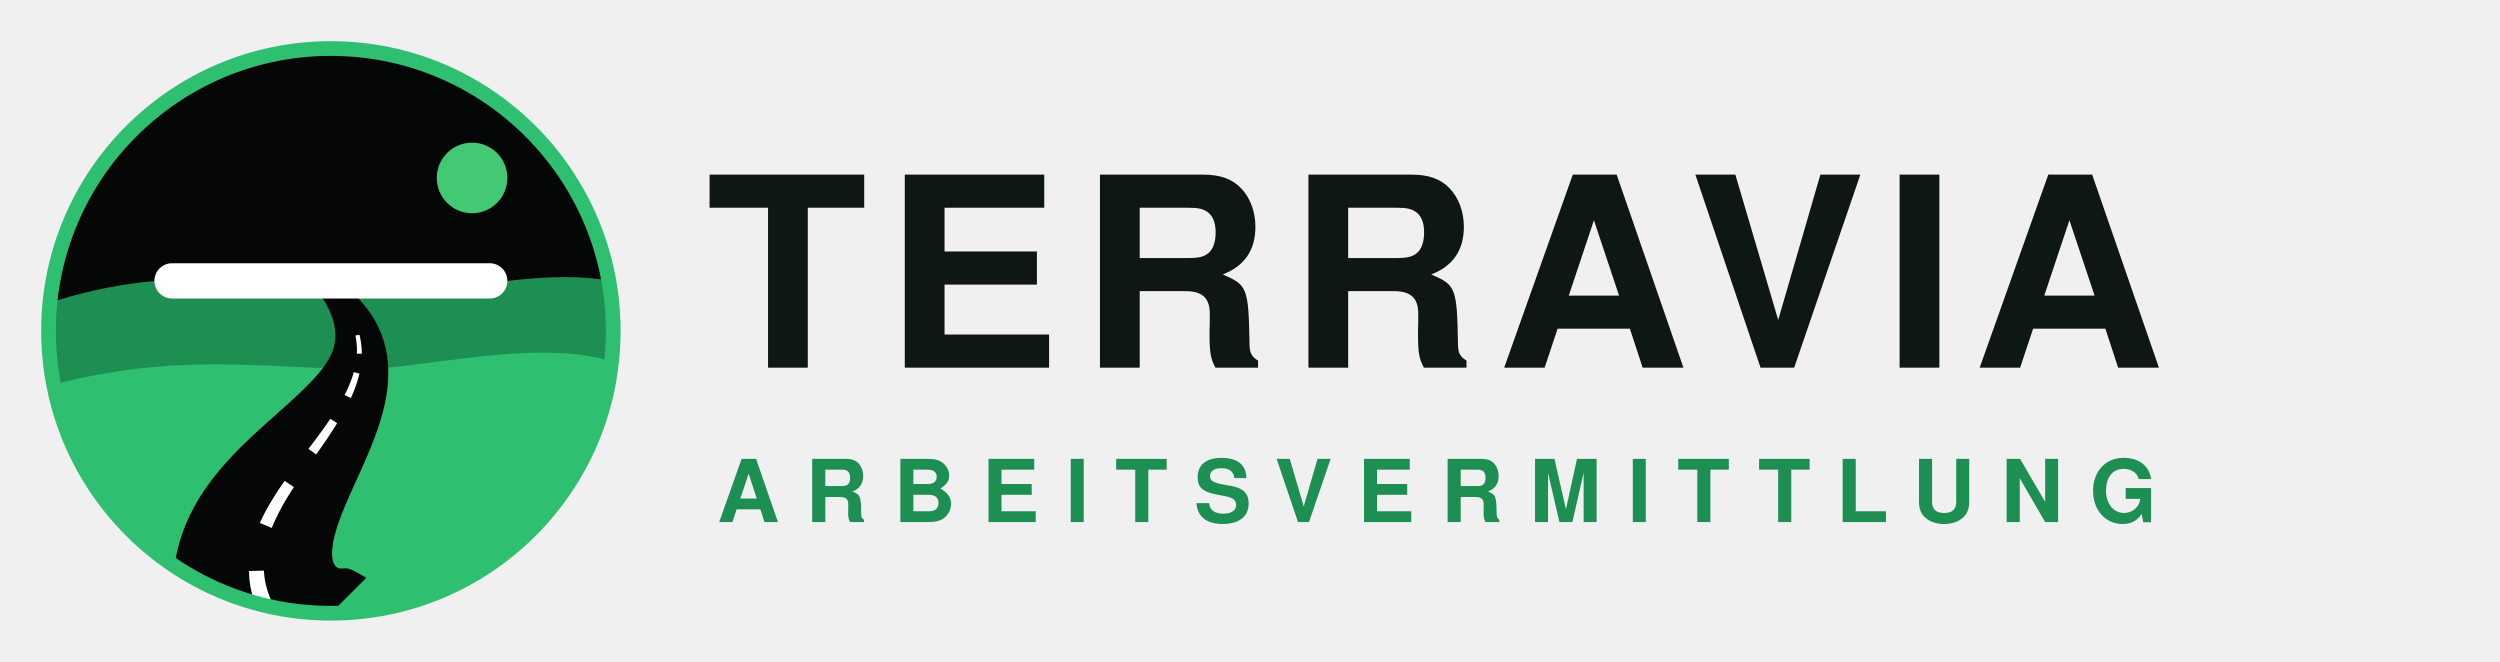
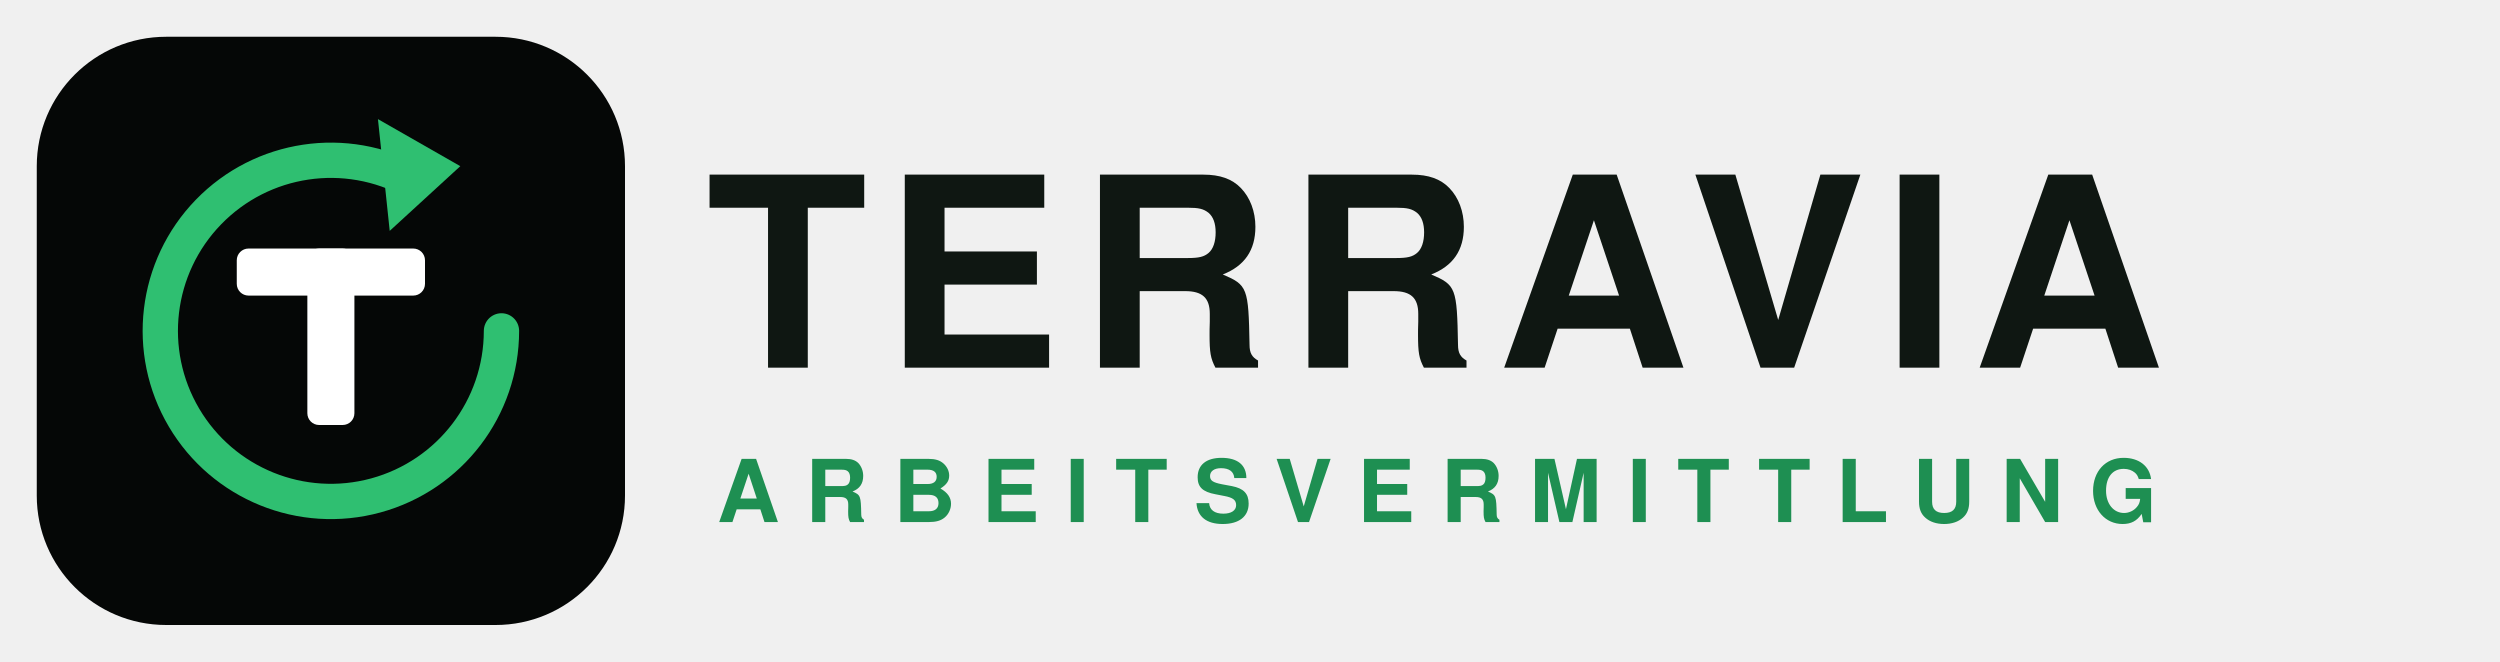
<svg xmlns="http://www.w3.org/2000/svg" viewBox="0 0 340 90">
  <g transform="translate(5 5) scale(0.8)">
-     <defs>
-       <clipPath id="cb">
-         <circle cx="50" cy="50" r="48" />
-       </clipPath>
-     </defs>
-     <circle cx="50" cy="50" r="48" fill="#050706" />
-     <g clip-path="url(#cb)">
-       <circle cx="74" cy="24" r="6" fill="#4ade80" opacity="0.9" />
-       <path d="M0 46 C 22 38, 40 42, 52 44 S 84 38, 100 42 V100 H0 Z" fill="#1e8f52" />
-       <path d="M0 60 C 26 52, 46 58, 62 56 S 90 52, 100 56 V100 H0 Z" fill="#2fbf71" />
-       <path d="M56.02 91.98 L55.26 91.54 L54.61 91.17 L54.06 90.88 L53.60 90.65 L53.22 90.50 L52.89 90.41 L52.60 90.37 L52.34 90.37 L52.08 90.39 L51.83 90.40 L51.58 90.40 L51.33 90.35 L51.08 90.24 L50.85 90.06 L50.64 89.80 L50.46 89.45 L50.32 89.01 L50.23 88.50 L50.20 87.90 L50.22 87.24 L50.30 86.51 L50.43 85.72 L50.62 84.88 L50.86 83.99 L51.15 83.06 L51.49 82.10 L51.86 81.11 L52.27 80.08 L52.72 79.03 L53.18 77.96 L53.67 76.87 L54.17 75.76 L54.69 74.63 L55.20 73.48 L55.72 72.31 L56.23 71.13 L56.73 69.93 L57.22 68.71 L57.68 67.48 L58.11 66.23 L58.51 64.96 L58.87 63.67 L59.18 62.37 L59.43 61.05 L59.62 59.72 L59.73 58.38 L59.77 57.03 L59.72 55.67 L59.57 54.33 L59.33 52.99 L58.98 51.68 L58.53 50.40 L57.98 49.15 L57.33 47.95 L56.58 46.79 L55.73 45.68 L54.80 44.61 L53.77 43.58 L52.66 42.59 L51.45 41.62 L48.55 44.38 L49.23 45.50 L49.77 46.58 L50.19 47.61 L50.49 48.59 L50.67 49.51 L50.76 50.38 L50.76 51.18 L50.68 51.93 L50.54 52.63 L50.34 53.30 L50.08 53.93 L49.78 54.53 L49.44 55.13 L49.06 55.72 L48.63 56.31 L48.17 56.91 L47.66 57.51 L47.11 58.13 L46.52 58.76 L45.89 59.40 L45.22 60.06 L44.51 60.74 L43.77 61.43 L43.00 62.14 L42.19 62.86 L41.36 63.61 L40.51 64.37 L39.63 65.15 L38.73 65.96 L37.82 66.79 L36.89 67.64 L35.95 68.53 L35.00 69.44 L34.05 70.40 L33.10 71.39 L32.15 72.43 L31.20 73.51 L30.27 74.65 L29.35 75.86 L28.45 77.13 L27.58 78.48 L26.75 79.92 L25.97 81.45 L25.25 83.07 L24.61 84.80 L24.07 86.62 L23.63 88.55 L23.33 90.56 L23.17 92.65 L23.17 94.81 L23.33 97.01 L23.67 99.22 L24.18 101.44 L24.86 103.65 L25.70 105.82 L26.68 107.95 L27.81 110.04 L29.07 112.08 L30.47 114.07 L31.98 116.02 Z" fill="#050706" />
-       <path d="M42.63 100.25 L41.68 98.99 L40.87 97.76 L40.20 96.55 L39.65 95.36 L39.23 94.19 L38.92 93.04 L38.71 91.89 L38.60 90.75 L36.07 90.83 L36.14 92.18 L36.33 93.56 L36.65 94.95 L37.09 96.35 L37.68 97.77 L38.41 99.19 L39.28 100.62 L40.30 102.07 Z M39.95 83.50 L40.32 82.63 L40.72 81.76 L41.15 80.89 L41.61 80.02 L42.10 79.15 L42.61 78.28 L43.15 77.42 L43.70 76.55 L42.14 75.50 L41.54 76.36 L40.95 77.24 L40.39 78.12 L39.84 79.01 L39.32 79.90 L38.82 80.81 L38.36 81.72 L37.93 82.65 Z M47.50 71.01 L47.97 70.34 L48.43 69.68 L48.89 69.02 L49.34 68.35 L49.78 67.69 L50.22 67.02 L50.65 66.36 L51.06 65.69 L49.91 64.95 L49.47 65.58 L49.03 66.22 L48.57 66.85 L48.11 67.49 L47.64 68.13 L47.16 68.77 L46.68 69.41 L46.19 70.05 Z M53.40 61.41 L53.63 60.90 L53.85 60.38 L54.05 59.86 L54.24 59.34 L54.42 58.82 L54.58 58.30 L54.73 57.78 L54.86 57.26 L53.89 57.01 L53.75 57.50 L53.59 57.99 L53.41 58.47 L53.22 58.96 L53.02 59.44 L52.81 59.93 L52.58 60.41 L52.33 60.90 Z M55.26 53.89 L55.25 53.49 L55.24 53.08 L55.20 52.68 L55.16 52.27 L55.10 51.86 L55.03 51.45 L54.95 51.05 L54.85 50.64 L54.17 50.80 L54.25 51.19 L54.31 51.58 L54.36 51.96 L54.39 52.35 L54.42 52.73 L54.43 53.11 L54.43 53.49 L54.42 53.87 Z" fill="#ffffff" />
-     </g>
-     <rect x="20" y="38.5" width="60" height="6" rx="3" fill="#ffffff" />
-     <circle cx="50" cy="50" r="48" fill="none" stroke="#2fbf71" stroke-width="2.5" />
+     <rect width="100" height="100" rx="22" fill="#050706" />
+     <path d="M79 50 A29 29 0 1 1 64 24.6" fill="none" stroke="#2fbf71" stroke-width="6" stroke-linecap="round" />
+     <path d="M58 14 L72 22 L60 33 Z" fill="#2fbf71" />
+     <rect x="34" y="36" width="32" height="8" rx="2" fill="#ffffff" />
+     <rect x="46" y="36" width="8" height="30" rx="2" fill="#ffffff" />
  </g>
  <text x="96" y="50" font-family="Helvetica Neue, Helvetica, Arial, sans-serif" font-size="36" font-weight="800" letter-spacing="2.5" fill="#0f1712">TERRAVIA</text>
  <text x="97.5" y="71" font-family="Helvetica Neue, Helvetica, Arial, sans-serif" font-size="11.8" font-weight="600" letter-spacing="3.5" fill="#1e8f52">ARBEITSVERMITTLUNG</text>
</svg>
